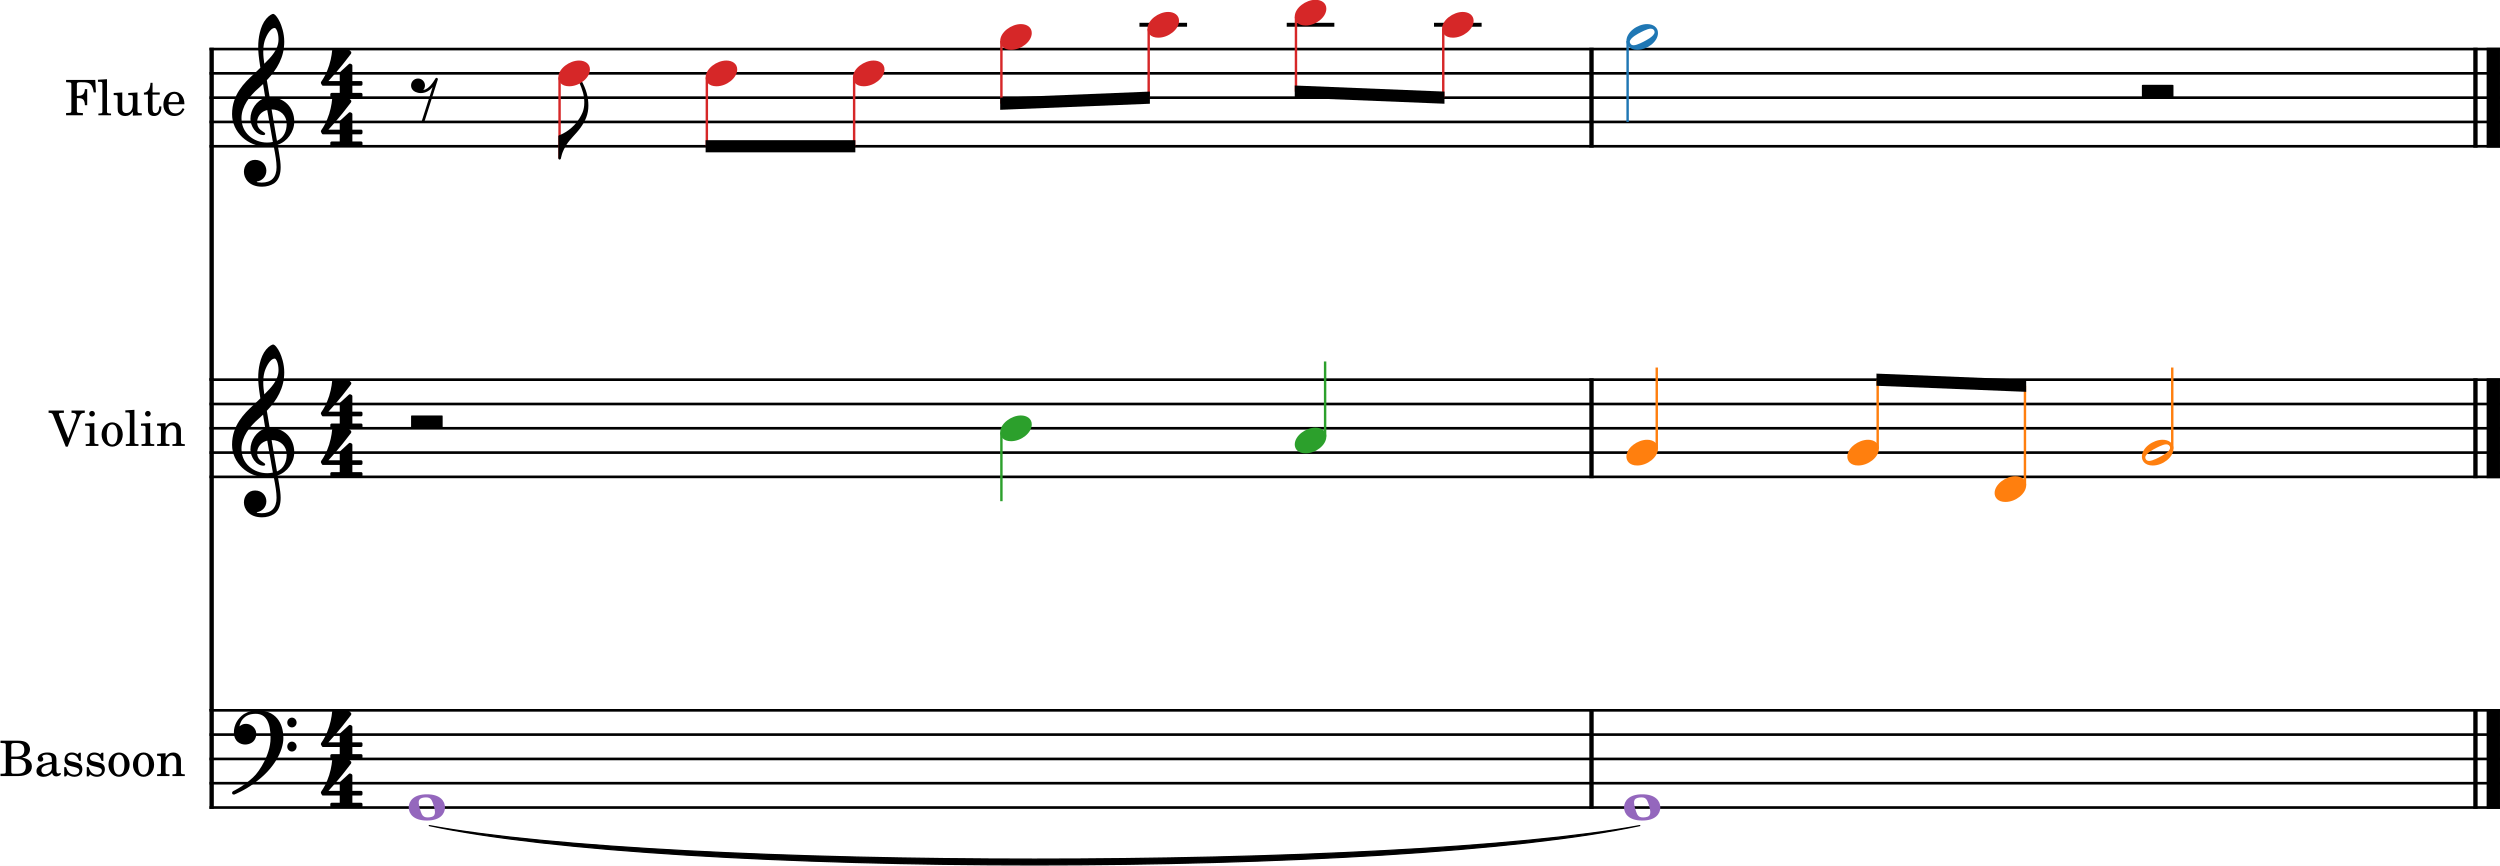
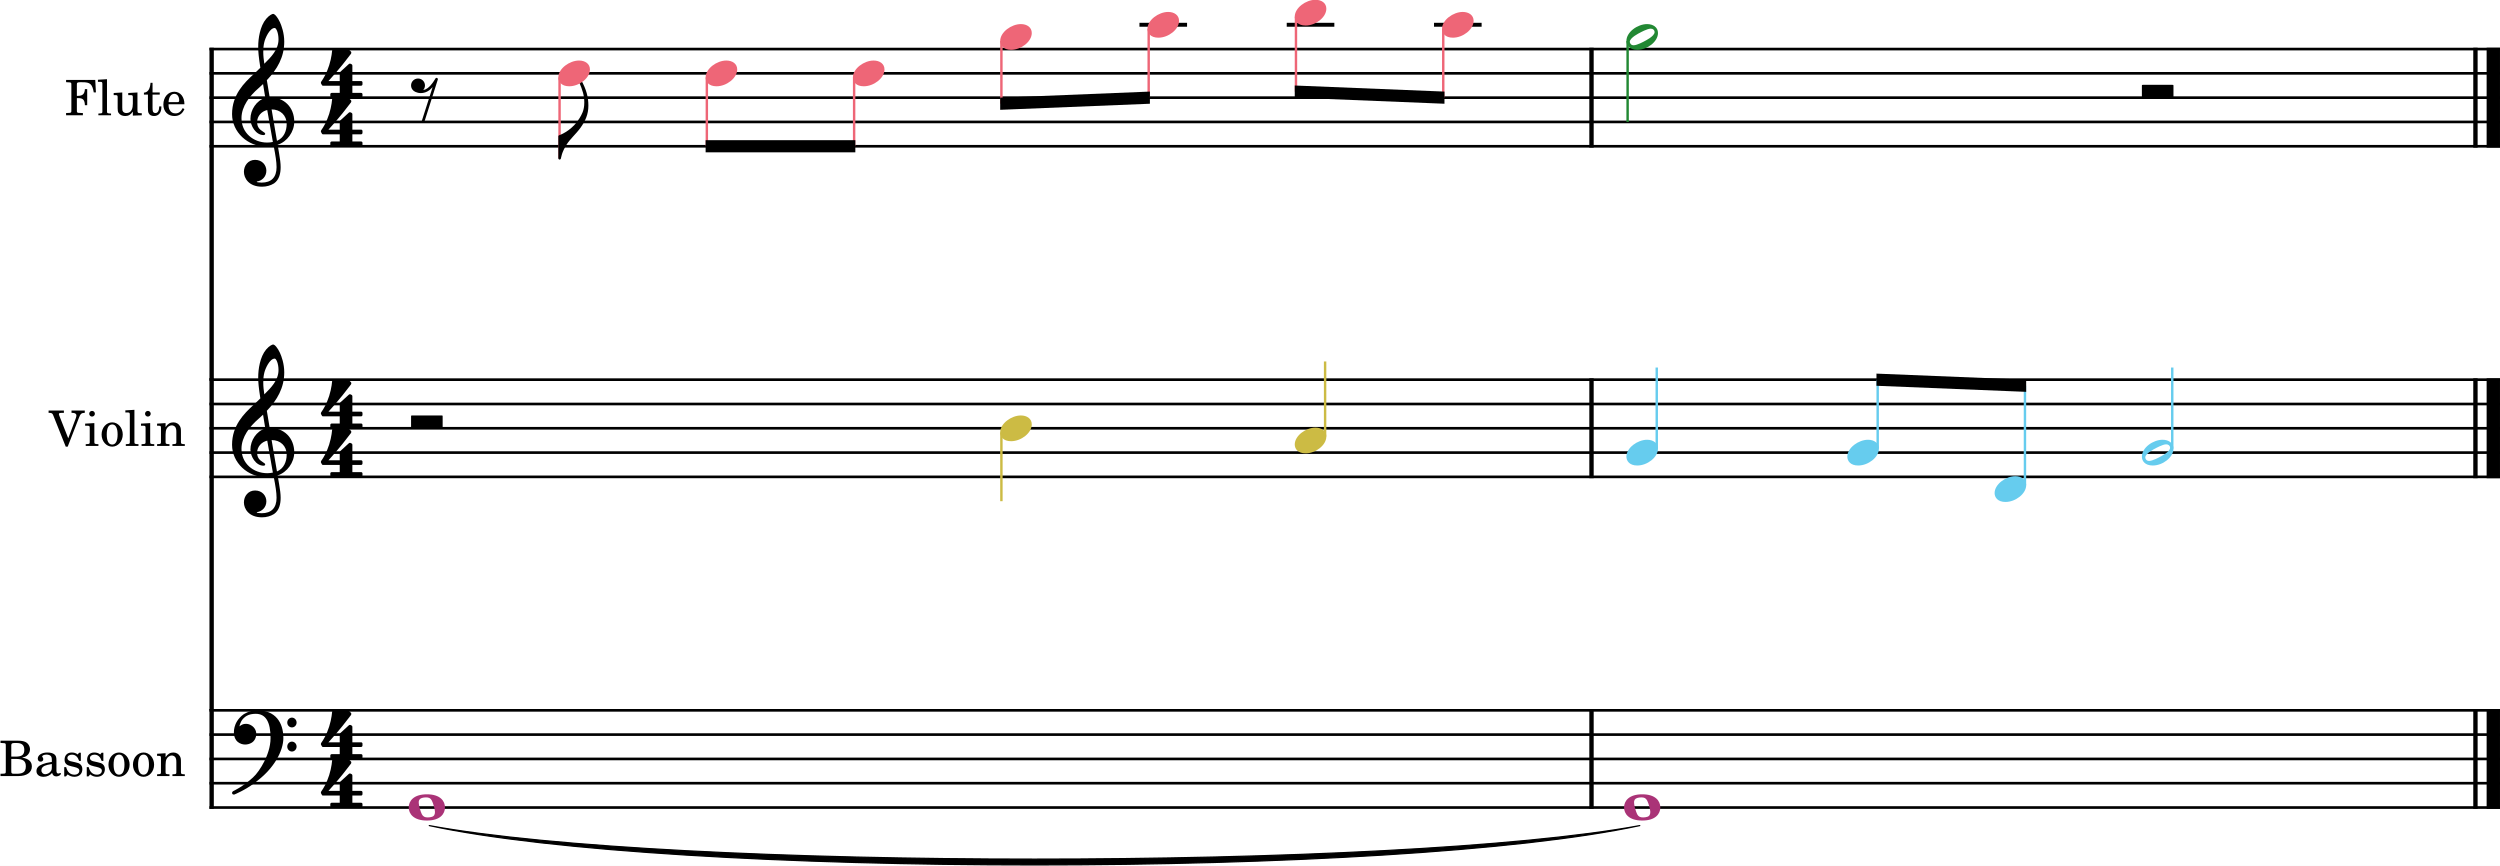
<svg xmlns="http://www.w3.org/2000/svg" width="180.058mm" height="62.361mm" viewBox="0 0 2552 883.864" version="1.2" baseProfile="full">
  <path class="" fill="#ffffff" fill-rule="evenodd" d="M0,0 L2552,0 L2552,883.864 L0,883.864 L0,0 " />
  <polyline class="StaffLines" fill="none" stroke="#000000" stroke-width="2.73" stroke-linejoin="bevel" points="213.803,50.087 2552,50.087" />
  <polyline class="StaffLines" fill="none" stroke="#000000" stroke-width="2.73" stroke-linejoin="bevel" points="213.803,74.89 2552,74.89" />
  <polyline class="StaffLines" fill="none" stroke="#000000" stroke-width="2.73" stroke-linejoin="bevel" points="213.803,99.693 2552,99.693" />
  <polyline class="StaffLines" fill="none" stroke="#000000" stroke-width="2.73" stroke-linejoin="bevel" points="213.803,124.496 2552,124.496" />
  <polyline class="StaffLines" fill="none" stroke="#000000" stroke-width="2.73" stroke-linejoin="bevel" points="213.803,149.299 2552,149.299" />
  <polyline class="StaffLines" fill="none" stroke="#000000" stroke-width="2.73" stroke-linejoin="bevel" points="213.803,387.596 2552,387.596" />
  <polyline class="StaffLines" fill="none" stroke="#000000" stroke-width="2.73" stroke-linejoin="bevel" points="213.803,412.399 2552,412.399" />
  <polyline class="StaffLines" fill="none" stroke="#000000" stroke-width="2.73" stroke-linejoin="bevel" points="213.803,437.202 2552,437.202" />
  <polyline class="StaffLines" fill="none" stroke="#000000" stroke-width="2.73" stroke-linejoin="bevel" points="213.803,462.005 2552,462.005" />
  <polyline class="StaffLines" fill="none" stroke="#000000" stroke-width="2.73" stroke-linejoin="bevel" points="213.803,486.808 2552,486.808" />
  <polyline class="StaffLines" fill="none" stroke="#000000" stroke-width="2.73" stroke-linejoin="bevel" points="213.803,725.105 2552,725.105" />
  <polyline class="StaffLines" fill="none" stroke="#000000" stroke-width="2.73" stroke-linejoin="bevel" points="213.803,749.908 2552,749.908" />
  <polyline class="StaffLines" fill="none" stroke="#000000" stroke-width="2.73" stroke-linejoin="bevel" points="213.803,774.711 2552,774.711" />
  <polyline class="StaffLines" fill="none" stroke="#000000" stroke-width="2.73" stroke-linejoin="bevel" points="213.803,799.514 2552,799.514" />
  <polyline class="StaffLines" fill="none" stroke="#000000" stroke-width="2.73" stroke-linejoin="bevel" points="213.803,824.317 2552,824.317" />
  <path class="InstrumentName" d="M97.203,81.584 L67.453,81.584 L67.453,83.943 L68.344,83.943 C71.203,83.99 72.156,84.146 72.547,84.646 C72.844,85.084 72.844,85.193 72.844,87.74 L72.844,111.537 C72.844,114.099 72.844,114.193 72.547,114.646 C72.156,115.146 71.203,115.349 68.344,115.349 L67.453,115.349 L67.453,117.693 L84.594,117.693 L84.594,115.349 L82.953,115.349 C80.094,115.349 79.156,115.146 78.75,114.646 C78.453,114.193 78.453,114.037 78.453,111.537 L78.453,100.193 L79.453,100.193 C84.594,99.99 86.453,101.849 86.656,107.396 L89,107.396 L89,90.99 L86.656,90.99 C86.344,95.896 84.406,97.787 79.656,97.849 L78.453,97.849 L78.453,86.443 C78.406,84.334 78.906,83.99 81.594,83.943 L83.906,83.943 C92.109,83.896 94.156,85.74 95.703,94.349 L97.906,94.349 L97.203,81.584 M109.203,80.834 L99.953,81.396 L99.953,83.537 L102.406,83.537 C104.25,83.584 104.5,83.896 104.5,86.037 L104.5,113.896 C104.453,114.646 104.406,114.943 104.203,115.193 C103.844,115.646 102.906,115.849 100.75,115.896 L100.406,115.896 L100.406,117.693 L113.344,117.693 L113.344,115.896 L113,115.896 C109.656,115.787 109.203,115.537 109.203,113.74 L109.203,80.834 M135.594,118.037 L144.703,117.693 L144.703,115.537 L143.453,115.537 C140.547,115.443 140.297,115.146 140.297,111.896 L140.297,94.396 L130.906,94.943 L130.906,97.099 L133.453,97.099 C135.344,97.146 135.594,97.443 135.594,99.599 L135.594,105.74 C135.594,110.099 134.547,115.396 129.047,115.396 C127.5,115.396 126.203,114.849 125.547,113.849 C124.906,112.896 124.797,112.396 124.797,109.646 L124.797,94.396 L116.047,94.943 L116.047,97.099 L117.953,97.099 C119.844,97.146 120.094,97.443 120.094,99.599 L120.094,110.396 C120.094,112.943 120.297,114.099 121.047,115.24 C122.406,117.287 124.797,118.443 127.797,118.443 C131.094,118.443 133.406,117.099 135.594,113.896 L135.594,118.037 M155.703,94.396 L155.703,84.49 L153.656,84.49 C153.156,90.99 150.953,94.287 146.906,94.599 L146.906,96.537 L151,96.537 L151,109.287 C151,112.787 151.094,114.037 151.594,115.193 C152.406,117.287 154.406,118.443 157.297,118.443 C161.797,118.443 164.703,115.037 164.703,109.74 C164.703,109.443 164.703,109.099 164.656,108.599 L162.547,108.599 C162.406,113.099 161.094,115.396 158.656,115.396 C157.5,115.396 156.5,114.787 156.156,113.943 C155.844,113.24 155.703,111.99 155.703,110.193 L155.703,96.537 L163.047,96.537 L163.047,94.396 L155.703,94.396 M188.25,106.443 C188.297,98.943 184.047,93.646 177.953,93.646 C171.547,93.646 166.75,99.193 166.75,106.693 C166.75,113.74 171.297,118.443 178.047,118.443 C182.844,118.443 186.203,116.099 188.25,111.349 L186.5,110.396 C184.453,114.24 182.344,115.74 179,115.74 C176.453,115.74 174.594,114.693 173.297,112.443 C172.406,110.943 172,109.193 172.047,106.443 L188.25,106.443 M172.094,104.287 C172.094,100.787 173.703,95.787 177.906,95.787 C180.906,95.787 182.906,98.443 182.906,102.49 C182.906,103.896 182.453,104.287 180.844,104.287 L172.094,104.287 " />
  <path class="InstrumentName" d="M69.656,447.452 L60.5,424.249 C60.25,423.593 60.094,422.952 60.094,422.702 C60.094,421.796 60.953,421.452 63.203,421.452 L65.203,421.452 L65.203,419.093 L49.594,419.093 L49.594,421.452 L50.594,421.452 C52.906,421.499 53.656,422.046 54.453,424.249 L67.094,455.952 L69.094,455.952 L80.609,426.343 C82.109,422.452 83.156,421.546 86.047,421.452 L86.547,421.452 L86.547,419.093 L73,419.093 L73,421.452 L73.953,421.452 C76.5,421.452 78,422.452 78,424.046 C78,424.749 77.75,425.843 77.406,426.843 L69.656,447.452 M93.953,419.452 C92.344,419.452 91.047,420.749 91.047,422.343 C91.047,423.952 92.344,425.249 93.906,425.249 C95.547,425.249 96.844,423.952 96.844,422.343 C96.844,420.749 95.547,419.452 93.953,419.452 M96.297,431.905 L86.906,432.452 L86.906,434.608 L89.453,434.608 C91.344,434.655 91.594,434.952 91.594,437.108 L91.594,451.405 C91.547,452.155 91.5,452.452 91.297,452.702 C90.953,453.155 90,453.358 87.844,453.405 L87.5,453.405 L87.5,455.202 L100.453,455.202 L100.453,453.405 L100.094,453.405 C96.75,453.296 96.297,453.046 96.297,451.249 L96.297,431.905 M114.594,431.155 C108.453,431.155 103.703,436.608 103.703,443.608 C103.703,450.452 108.5,455.952 114.5,455.952 C120.5,455.952 125.297,450.452 125.297,443.546 C125.297,436.702 120.5,431.155 114.594,431.155 M114.594,433.296 C118.094,433.296 120.047,436.952 120.047,443.546 C120.047,450.202 118.094,453.796 114.5,453.796 C110.906,453.796 108.953,450.202 108.953,443.608 C108.953,436.796 110.844,433.296 114.594,433.296 M137.203,418.343 L127.953,418.905 L127.953,421.046 L130.406,421.046 C132.25,421.093 132.5,421.405 132.5,423.546 L132.5,451.405 C132.453,452.155 132.406,452.452 132.203,452.702 C131.844,453.155 130.906,453.358 128.75,453.405 L128.406,453.405 L128.406,455.202 L141.344,455.202 L141.344,453.405 L141,453.405 C137.656,453.296 137.203,453.046 137.203,451.249 L137.203,418.343 M150.953,419.452 C149.344,419.452 148.047,420.749 148.047,422.343 C148.047,423.952 149.344,425.249 150.906,425.249 C152.547,425.249 153.844,423.952 153.844,422.343 C153.844,420.749 152.547,419.452 150.953,419.452 M153.297,431.905 L143.906,432.452 L143.906,434.608 L146.453,434.608 C148.344,434.655 148.594,434.952 148.594,437.108 L148.594,451.405 C148.547,452.155 148.5,452.452 148.297,452.702 C147.953,453.155 147,453.358 144.844,453.405 L144.5,453.405 L144.5,455.202 L157.453,455.202 L157.453,453.405 L157.094,453.405 C153.75,453.296 153.297,453.046 153.297,451.249 L153.297,431.905 M169,431.905 L160.344,432.452 L160.344,434.608 L162.156,434.608 C164.047,434.655 164.297,434.952 164.297,437.108 L164.297,451.405 C164.25,452.155 164.203,452.452 164,452.702 C163.656,453.155 162.703,453.358 160.547,453.405 L160.344,453.405 L160.344,455.202 L173,455.202 L173,453.405 L172.797,453.405 C169.453,453.296 169,453.046 169,451.249 L169,443.858 C169,441.405 169.344,439.155 169.906,437.999 C170.953,435.749 173.203,434.202 175.344,434.202 C176.656,434.202 178.156,434.905 178.906,435.952 C179.656,437.046 180,438.546 180,440.952 L180,451.405 C179.953,452.155 179.906,452.452 179.703,452.702 C179.344,453.155 178.344,453.358 176.203,453.405 L176,453.405 L176,455.202 L188.656,455.202 L188.656,453.405 L188.453,453.405 C185.156,453.296 184.703,453.046 184.703,451.249 L184.703,441.202 C184.703,437.608 184.547,436.702 183.656,434.999 C182.406,432.608 179.906,431.155 176.906,431.155 C173.656,431.155 171.203,432.655 169,435.952 L169,431.905 " />
  <path class="InstrumentName" d="M0.5,756.102 L0.5,758.461 L1.406,758.461 C4.25,758.508 5.203,758.664 5.594,759.164 C5.906,759.602 5.906,759.711 5.906,762.258 L5.906,786.055 C5.906,788.617 5.906,788.711 5.594,789.164 C5.203,789.664 4.25,789.867 1.406,789.867 L0.5,789.867 L0.5,792.211 L18.656,792.211 C27.297,792.211 32.5,788.555 32.5,782.414 C32.5,777.414 29.359,774.555 22.5,773.367 C24.906,772.867 26,772.414 27.297,771.461 C29.359,769.914 30.609,767.461 30.609,764.961 C30.609,761.711 28.609,758.555 25.703,757.305 C23.906,756.508 21.406,756.102 18.453,756.102 L0.5,756.102 M11.5,772.367 L11.5,760.961 C11.5,759.008 12.156,758.508 14.797,758.461 L16.797,758.461 C21.703,758.461 24.797,760.055 24.797,765.508 C24.797,770.461 22.406,772.367 15.953,772.367 L11.5,772.367 M11.5,774.711 L15.906,774.711 C23.547,774.711 26.359,776.758 26.359,782.258 C26.359,788.961 22.156,789.867 16.5,789.867 L14.406,789.867 C11.906,789.867 11.406,789.367 11.5,786.711 L11.5,774.711 M57.594,776.117 C57.594,772.961 57.047,771.367 55.594,770.164 C53.953,768.805 51.5,768.164 48.297,768.164 C42.656,768.164 38.547,770.805 38.547,774.461 C38.547,776.305 39.703,777.508 41.453,777.508 C43.047,777.508 44.156,776.461 44.156,774.961 C44.156,774.305 43.906,773.617 43.406,772.914 C43.094,772.555 43.047,772.461 43.047,772.211 C43.047,771.211 45.047,770.305 47.453,770.305 C49.047,770.305 50.797,770.805 51.594,771.555 C52.547,772.367 52.906,773.555 52.906,775.805 L52.906,777.758 C47.703,778.664 46.047,779.055 43.594,780.008 C39.25,781.617 37.203,783.914 37.203,787.117 C37.203,790.711 40,792.961 44.453,792.961 C47.906,792.961 51,791.555 53.156,789.008 C53.953,791.555 55.203,792.555 57.547,792.555 C59.797,792.555 62.156,791.117 62.156,789.664 C62.156,789.305 61.953,789.055 61.656,789.055 C61.453,789.055 61.25,789.117 60.906,789.258 C60.203,789.555 59.906,789.617 59.5,789.617 C58.094,789.617 57.594,788.711 57.594,786.164 L57.594,776.117 M52.906,782.211 C52.906,785.211 52.75,785.914 51.906,787.211 C50.656,789.055 48.406,790.305 46.203,790.305 C43.906,790.305 42.25,788.664 42.25,786.414 C42.25,784.305 43.297,782.805 45.5,781.758 C47.047,781.055 49,780.555 52.906,779.914 L52.906,782.211 M82.5,768.367 L80.75,768.367 L79.297,770.164 C77.5,768.758 75.703,768.164 73.203,768.164 C68.797,768.164 65.906,771.008 65.906,775.414 C65.906,780.117 68.953,781.305 72.953,782.258 L75.594,782.867 C79.547,783.805 80.953,784.805 80.953,786.805 C80.953,789.164 78.906,790.805 76,790.805 C71.75,790.805 68.75,788.117 67.547,783.117 L65.547,783.117 L65.547,792.555 L67.297,792.555 L69.047,790.508 C71.094,792.164 73.344,792.961 75.906,792.961 C80.797,792.961 84.047,789.914 84.047,785.258 C84.047,783.055 83.344,781.367 81.953,780.211 C80.75,779.164 79.75,778.758 76.703,778.117 L74.203,777.555 C71.453,776.961 71.453,776.961 70.547,776.461 C69.453,775.961 68.797,774.914 68.797,773.805 C68.797,771.758 70.703,770.367 73.453,770.367 C77.547,770.367 79.547,773.258 80.75,776.758 L82.5,776.758 L82.5,768.367 M105.5,768.367 L103.75,768.367 L102.297,770.164 C100.5,768.758 98.703,768.164 96.203,768.164 C91.797,768.164 88.906,771.008 88.906,775.414 C88.906,780.117 91.953,781.305 95.953,782.258 L98.594,782.867 C102.547,783.805 103.953,784.805 103.953,786.805 C103.953,789.164 101.906,790.805 99,790.805 C94.75,790.805 91.75,788.117 90.547,783.117 L88.547,783.117 L88.547,792.555 L90.297,792.555 L92.047,790.508 C94.094,792.164 96.344,792.961 98.906,792.961 C103.797,792.961 107.047,789.914 107.047,785.258 C107.047,783.055 106.344,781.367 104.953,780.211 C103.75,779.164 102.75,778.758 99.703,778.117 L97.203,777.555 C94.453,776.961 94.453,776.961 93.547,776.461 C92.453,775.961 91.797,774.914 91.797,773.805 C91.797,771.758 93.703,770.367 96.453,770.367 C100.547,770.367 102.547,773.258 103.75,776.758 L105.5,776.758 L105.5,768.367 M121.594,768.164 C115.453,768.164 110.703,773.617 110.703,780.617 C110.703,787.461 115.5,792.961 121.5,792.961 C127.5,792.961 132.297,787.461 132.297,780.555 C132.297,773.711 127.5,768.164 121.594,768.164 M121.594,770.305 C125.094,770.305 127.047,773.961 127.047,780.555 C127.047,787.211 125.094,790.805 121.5,790.805 C117.906,790.805 115.953,787.211 115.953,780.617 C115.953,773.805 117.844,770.305 121.594,770.305 M146.594,768.164 C140.453,768.164 135.703,773.617 135.703,780.617 C135.703,787.461 140.5,792.961 146.5,792.961 C152.5,792.961 157.297,787.461 157.297,780.555 C157.297,773.711 152.5,768.164 146.594,768.164 M146.594,770.305 C150.094,770.305 152.047,773.961 152.047,780.555 C152.047,787.211 150.094,790.805 146.5,790.805 C142.906,790.805 140.953,787.211 140.953,780.617 C140.953,773.805 142.844,770.305 146.594,770.305 M169,768.914 L160.344,769.461 L160.344,771.617 L162.156,771.617 C164.047,771.664 164.297,771.961 164.297,774.117 L164.297,788.414 C164.25,789.164 164.203,789.461 164,789.711 C163.656,790.164 162.703,790.367 160.547,790.414 L160.344,790.414 L160.344,792.211 L173,792.211 L173,790.414 L172.797,790.414 C169.453,790.305 169,790.055 169,788.258 L169,780.867 C169,778.414 169.344,776.164 169.906,775.008 C170.953,772.758 173.203,771.211 175.344,771.211 C176.656,771.211 178.156,771.914 178.906,772.961 C179.656,774.055 180,775.555 180,777.961 L180,788.414 C179.953,789.164 179.906,789.461 179.703,789.711 C179.344,790.164 178.344,790.367 176.203,790.414 L176,790.414 L176,792.211 L188.656,792.211 L188.656,790.414 L188.453,790.414 C185.156,790.305 184.703,790.055 184.703,788.258 L184.703,778.211 C184.703,774.617 184.547,773.711 183.656,772.008 C182.406,769.617 179.906,768.164 176.906,768.164 C173.656,768.164 171.203,769.664 169,772.961 L169,768.914 " />
  <path class="TieSegment" stroke="#000000" stroke-width="1.24" stroke-linecap="round" stroke-linejoin="round" fill-rule="evenodd" d="M438.202,842.765 C685.334,888.402 1426.73,888.402 1673.86,842.765 C1426.73,896.339 685.334,896.339 438.202,842.765" />
  <polyline class="BarLine" fill="none" stroke="#000000" stroke-width="4.46" stroke-linejoin="bevel" points="1624.61,48.723 1624.61,150.664" />
  <polyline class="BarLine" fill="none" stroke="#000000" stroke-width="4.46" stroke-linejoin="bevel" points="216.035,48.723 216.035,387.596" />
  <polyline class="BarLine" fill="none" stroke="#000000" stroke-width="4.46" stroke-linejoin="bevel" points="2526.95,48.723 2526.95,150.664" />
  <polyline class="BarLine" fill="none" stroke="#000000" stroke-width="13.64" stroke-linejoin="bevel" points="2545.18,48.723 2545.18,150.664" />
  <polyline class="BarLine" fill="none" stroke="#000000" stroke-width="4.46" stroke-linejoin="bevel" points="1624.61,386.232 1624.61,488.172" />
  <polyline class="BarLine" fill="none" stroke="#000000" stroke-width="4.46" stroke-linejoin="bevel" points="216.035,386.232 216.035,725.105" />
  <polyline class="BarLine" fill="none" stroke="#000000" stroke-width="4.46" stroke-linejoin="bevel" points="2526.95,386.232 2526.95,488.172" />
  <polyline class="BarLine" fill="none" stroke="#000000" stroke-width="13.64" stroke-linejoin="bevel" points="2545.18,386.232 2545.18,488.172" />
  <polyline class="BarLine" fill="none" stroke="#000000" stroke-width="4.46" stroke-linejoin="bevel" points="1624.61,723.74 1624.61,825.681" />
  <polyline class="BarLine" fill="none" stroke="#000000" stroke-width="4.46" stroke-linejoin="bevel" points="216.035,723.74 216.035,825.681" />
  <polyline class="BarLine" fill="none" stroke="#000000" stroke-width="4.46" stroke-linejoin="bevel" points="2526.95,723.74 2526.95,825.681" />
  <polyline class="BarLine" fill="none" stroke="#000000" stroke-width="13.64" stroke-linejoin="bevel" points="2545.18,723.74 2545.18,825.681" />
  <polyline class="LedgerLine" fill="none" stroke="#000000" stroke-width="3.97" stroke-linejoin="bevel" points="1163.15,25.284 1211.75,25.284" />
  <polyline class="LedgerLine" fill="none" stroke="#000000" stroke-width="3.97" stroke-linejoin="bevel" points="1313.5,25.284 1362.1,25.284" />
  <polyline class="LedgerLine" fill="none" stroke="#000000" stroke-width="3.97" stroke-linejoin="bevel" points="1463.84,25.284 1512.44,25.284" />
-   <polyline class="Stem" fill="none" stroke="#d62728" stroke-width="2.48" stroke-linejoin="bevel" points="1322.92,17.049 1322.92,93.543" />
-   <polyline class="Stem" fill="none" stroke="#d62728" stroke-width="2.48" stroke-linejoin="bevel" points="721.539,79.057 721.539,149.299" />
-   <polyline class="Stem" fill="none" stroke="#d62728" stroke-width="2.48" stroke-linejoin="bevel" points="1473.27,29.451 1473.27,99.643" />
-   <polyline class="Stem" fill="none" stroke="#d62728" stroke-width="2.48" stroke-linejoin="bevel" points="571.193,79.057 571.193,161.602" />
-   <polyline class="Stem" fill="none" stroke="#d62728" stroke-width="2.48" stroke-linejoin="bevel" points="1172.58,29.451 1172.58,99.743" />
-   <polyline class="Stem" fill="none" stroke="#1f77b4" stroke-width="2.48" stroke-linejoin="bevel" points="1661.47,41.852 1661.47,124.496" />
-   <polyline class="Stem" fill="none" stroke="#d62728" stroke-width="2.48" stroke-linejoin="bevel" points="871.885,79.057 871.885,149.299" />
-   <polyline class="Stem" fill="none" stroke="#d62728" stroke-width="2.48" stroke-linejoin="bevel" points="1022.23,41.852 1022.23,105.844" />
-   <polyline class="Stem" fill="none" stroke="#2ca02c" stroke-width="2.48" stroke-linejoin="bevel" points="1352.67,445.635 1352.67,368.993" />
-   <polyline class="Stem" fill="none" stroke="#2ca02c" stroke-width="2.48" stroke-linejoin="bevel" points="1022.23,441.369 1022.23,511.611" />
-   <polyline class="Stem" fill="none" stroke="#ff7f0e" stroke-width="2.48" stroke-linejoin="bevel" points="1691.22,458.037 1691.22,375.194" />
-   <polyline class="Stem" fill="none" stroke="#ff7f0e" stroke-width="2.48" stroke-linejoin="bevel" points="1916.74,458.037 1916.74,387.646" />
-   <polyline class="Stem" fill="none" stroke="#ff7f0e" stroke-width="2.48" stroke-linejoin="bevel" points="2067.08,495.241 2067.08,393.746" />
-   <polyline class="Stem" fill="none" stroke="#ff7f0e" stroke-width="2.48" stroke-linejoin="bevel" points="2217.43,458.037 2217.43,375.194" />
+   <polyline class="Stem" fill="none" stroke="#ee6677" stroke-width="2.48" stroke-linejoin="bevel" points="1322.92,17.049 1322.92,93.543" />
+   <polyline class="Stem" fill="none" stroke="#ee6677" stroke-width="2.48" stroke-linejoin="bevel" points="721.539,79.057 721.539,149.299" />
+   <polyline class="Stem" fill="none" stroke="#ee6677" stroke-width="2.48" stroke-linejoin="bevel" points="1473.27,29.451 1473.27,99.643" />
+   <polyline class="Stem" fill="none" stroke="#ee6677" stroke-width="2.48" stroke-linejoin="bevel" points="571.193,79.057 571.193,161.602" />
+   <polyline class="Stem" fill="none" stroke="#ee6677" stroke-width="2.48" stroke-linejoin="bevel" points="1172.58,29.451 1172.58,99.743" />
+   <polyline class="Stem" fill="none" stroke="#228833" stroke-width="2.48" stroke-linejoin="bevel" points="1661.47,41.852 1661.47,124.496" />
+   <polyline class="Stem" fill="none" stroke="#ee6677" stroke-width="2.48" stroke-linejoin="bevel" points="871.885,79.057 871.885,149.299" />
+   <polyline class="Stem" fill="none" stroke="#ee6677" stroke-width="2.48" stroke-linejoin="bevel" points="1022.23,41.852 1022.23,105.844" />
+   <polyline class="Stem" fill="none" stroke="#ccbb44" stroke-width="2.48" stroke-linejoin="bevel" points="1352.67,445.635 1352.67,368.993" />
+   <polyline class="Stem" fill="none" stroke="#ccbb44" stroke-width="2.48" stroke-linejoin="bevel" points="1022.23,441.369 1022.23,511.611" />
+   <polyline class="Stem" fill="none" stroke="#66ccee" stroke-width="2.48" stroke-linejoin="bevel" points="1691.22,458.037 1691.22,375.194" />
+   <polyline class="Stem" fill="none" stroke="#66ccee" stroke-width="2.48" stroke-linejoin="bevel" points="1916.74,458.037 1916.74,387.646" />
+   <polyline class="Stem" fill="none" stroke="#66ccee" stroke-width="2.48" stroke-linejoin="bevel" points="2067.08,495.241 2067.08,393.746" />
+   <polyline class="Stem" fill="none" stroke="#66ccee" stroke-width="2.48" stroke-linejoin="bevel" points="2217.43,458.037 2217.43,375.194" />
  <path class="Hook" transform="matrix(0.992126,0,0,0.992126,569.953,161.701)" d="M0,-0.094 C0,0.594 0.594,1.203 1.297,1.203 C1.797,1.203 2.406,0.797 2.5,0.406 C2.5,0.297 3.406,-3.203 3.5,-3.5 C3.594,-3.906 4.5,-7.703 8.094,-13.594 C12,-20.094 18,-24.797 23,-31.797 C27.906,-38.797 30.906,-45.406 30.906,-54.203 C30.906,-63.297 28.797,-70.906 23.5,-80.609 C23.203,-81.312 22.594,-81.703 22,-81.703 C21.797,-81.703 21.594,-81.703 21.5,-81.609 C21,-81.406 20.797,-81 20.797,-80.406 C20.797,-80.109 20.906,-79.609 21.094,-79.203 C25.094,-69.906 26.703,-64.609 26.703,-57.406 C26.703,-49.109 23.797,-44.797 22,-41.703 C15.5,-30.609 5,-25.203 0.797,-23.797 C0.094,-23.5 0,-23 0,-22.703 L0,-0.094 " />
-   <path class="Note" fill="#d62728" transform="matrix(0.992126,0,0,0.992126,1472.03,25.2837)" d="M0,4.203 C0,8.5 3.094,13.297 11.203,13.297 C21.594,13.297 32.5,4.797 32.5,-4 C32.5,-9.906 27.5,-13.203 21.297,-13.203 C11.594,-13.203 0,-5 0,4.203" />
-   <path class="Note" fill="#d62728" transform="matrix(0.992126,0,0,0.992126,1171.34,25.2837)" d="M0,4.203 C0,8.5 3.094,13.297 11.203,13.297 C21.594,13.297 32.5,4.797 32.5,-4 C32.5,-9.906 27.5,-13.203 21.297,-13.203 C11.594,-13.203 0,-5 0,4.203" />
-   <path class="Note" fill="#d62728" transform="matrix(0.992126,0,0,0.992126,1020.99,37.6853)" d="M0,4.203 C0,8.5 3.094,13.297 11.203,13.297 C21.594,13.297 32.5,4.797 32.5,-4 C32.5,-9.906 27.5,-13.203 21.297,-13.203 C11.594,-13.203 0,-5 0,4.203" />
-   <path class="Note" fill="#d62728" transform="matrix(0.992126,0,0,0.992126,1321.68,12.8821)" d="M0,4.203 C0,8.5 3.094,13.297 11.203,13.297 C21.594,13.297 32.5,4.797 32.5,-4 C32.5,-9.906 27.5,-13.203 21.297,-13.203 C11.594,-13.203 0,-5 0,4.203" />
-   <path class="Note" fill="#d62728" transform="matrix(0.992126,0,0,0.992126,720.299,74.89)" d="M0,4.203 C0,8.5 3.094,13.297 11.203,13.297 C21.594,13.297 32.5,4.797 32.5,-4 C32.5,-9.906 27.5,-13.203 21.297,-13.203 C11.594,-13.203 0,-5 0,4.203" />
-   <path class="Note" fill="#d62728" transform="matrix(0.992126,0,0,0.992126,870.645,74.89)" d="M0,4.203 C0,8.5 3.094,13.297 11.203,13.297 C21.594,13.297 32.5,4.797 32.5,-4 C32.5,-9.906 27.5,-13.203 21.297,-13.203 C11.594,-13.203 0,-5 0,4.203" />
-   <path class="Note" fill="#d62728" transform="matrix(0.992126,0,0,0.992126,569.953,74.89)" d="M0,4.203 C0,8.5 3.094,13.297 11.203,13.297 C21.594,13.297 32.5,4.797 32.5,-4 C32.5,-9.906 27.5,-13.203 21.297,-13.203 C11.594,-13.203 0,-5 0,4.203" />
-   <path class="Note" fill="#1f77b4" transform="matrix(0.992126,0,0,0.992126,1660.23,37.6853)" d="M21.297,-13.203 C11.594,-13.203 0,-5.094 0,4.203 C0,8.5 3.094,13.297 11.203,13.297 C21.594,13.297 32.5,4.797 32.5,-4 C32.5,-9.906 27.5,-13.203 21.297,-13.203 M18.594,4.406 C18.297,4.594 11,8.594 7.5,8.594 C4.203,8.594 3.5,5.906 3.5,5 C3.5,0.797 13.5,-4.094 13.906,-4.297 C14.297,-4.5 21.406,-8.5 25,-8.5 C27.406,-8.5 29,-7.094 29,-4.906 C29,-0.594 18.906,4.203 18.594,4.406" />
-   <path class="Note" fill="#2ca02c" transform="matrix(0.992126,0,0,0.992126,1321.68,449.604)" d="M0,4.203 C0,8.5 3.094,13.297 11.203,13.297 C21.594,13.297 32.5,4.797 32.5,-4 C32.5,-9.906 27.5,-13.203 21.297,-13.203 C11.594,-13.203 0,-5 0,4.203" />
-   <path class="Note" fill="#ff7f0e" transform="matrix(0.992126,0,0,0.992126,1660.23,462.005)" d="M0,4.203 C0,8.5 3.094,13.297 11.203,13.297 C21.594,13.297 32.5,4.797 32.5,-4 C32.5,-9.906 27.5,-13.203 21.297,-13.203 C11.594,-13.203 0,-5 0,4.203" />
-   <path class="Note" fill="#ff7f0e" transform="matrix(0.992126,0,0,0.992126,1885.75,462.005)" d="M0,4.203 C0,8.5 3.094,13.297 11.203,13.297 C21.594,13.297 32.5,4.797 32.5,-4 C32.5,-9.906 27.5,-13.203 21.297,-13.203 C11.594,-13.203 0,-5 0,4.203" />
-   <path class="Note" fill="#ff7f0e" transform="matrix(0.992126,0,0,0.992126,2036.1,499.21)" d="M0,4.203 C0,8.5 3.094,13.297 11.203,13.297 C21.594,13.297 32.5,4.797 32.5,-4 C32.5,-9.906 27.5,-13.203 21.297,-13.203 C11.594,-13.203 0,-5 0,4.203" />
-   <path class="Note" fill="#2ca02c" transform="matrix(0.992126,0,0,0.992126,1020.99,437.202)" d="M0,4.203 C0,8.5 3.094,13.297 11.203,13.297 C21.594,13.297 32.5,4.797 32.5,-4 C32.5,-9.906 27.5,-13.203 21.297,-13.203 C11.594,-13.203 0,-5 0,4.203" />
-   <path class="Note" fill="#ff7f0e" transform="matrix(0.992126,0,0,0.992126,2186.44,462.005)" d="M21.297,-13.203 C11.594,-13.203 0,-5.094 0,4.203 C0,8.5 3.094,13.297 11.203,13.297 C21.594,13.297 32.5,4.797 32.5,-4 C32.5,-9.906 27.5,-13.203 21.297,-13.203 M18.594,4.406 C18.297,4.594 11,8.594 7.5,8.594 C4.203,8.594 3.5,5.906 3.5,5 C3.5,0.797 13.5,-4.094 13.906,-4.297 C14.297,-4.5 21.406,-8.5 25,-8.5 C27.406,-8.5 29,-7.094 29,-4.906 C29,-0.594 18.906,4.203 18.594,4.406" />
-   <path class="Note" fill="#9467bd" transform="matrix(0.992126,0,0,0.992126,1657.84,824.317)" d="M18.703,-13.594 C4.906,-13.594 0,-6.594 0,-0.094 C0,6.406 4.906,13.406 18.703,13.406 C32.5,13.406 37.297,6.406 37.297,-0.094 C37.297,-6.594 32.5,-13.594 18.703,-13.594 M23.797,9.594 C22.594,10 21,10.203 19.5,10.203 C16.703,10.203 14.797,9.406 13.5,6.906 C12.203,4.406 10.406,-2 10.297,-4.703 C10.094,-7.406 11.094,-9 13.5,-9.797 C14.703,-10.203 16.297,-10.406 17.797,-10.406 C20.594,-10.406 22.406,-9.797 23.797,-7.094 C25.203,-4.406 27,2 27,4.5 C27,7.094 26.203,8.906 23.797,9.594" />
-   <path class="Note" fill="#9467bd" transform="matrix(0.992126,0,0,0.992126,417.22,824.317)" d="M18.703,-13.594 C4.906,-13.594 0,-6.594 0,-0.094 C0,6.406 4.906,13.406 18.703,13.406 C32.5,13.406 37.297,6.406 37.297,-0.094 C37.297,-6.594 32.5,-13.594 18.703,-13.594 M23.797,9.594 C22.594,10 21,10.203 19.5,10.203 C16.703,10.203 14.797,9.406 13.5,6.906 C12.203,4.406 10.406,-2 10.297,-4.703 C10.094,-7.406 11.094,-9 13.5,-9.797 C14.703,-10.203 16.297,-10.406 17.797,-10.406 C20.594,-10.406 22.406,-9.797 23.797,-7.094 C25.203,-4.406 27,2 27,4.5 C27,7.094 26.203,8.906 23.797,9.594" />
+   <path class="Note" fill="#ee6677" transform="matrix(0.992126,0,0,0.992126,1472.03,25.2837)" d="M0,4.203 C0,8.5 3.094,13.297 11.203,13.297 C21.594,13.297 32.5,4.797 32.5,-4 C32.5,-9.906 27.5,-13.203 21.297,-13.203 C11.594,-13.203 0,-5 0,4.203" />
+   <path class="Note" fill="#ee6677" transform="matrix(0.992126,0,0,0.992126,1171.34,25.2837)" d="M0,4.203 C0,8.5 3.094,13.297 11.203,13.297 C21.594,13.297 32.5,4.797 32.5,-4 C32.5,-9.906 27.5,-13.203 21.297,-13.203 C11.594,-13.203 0,-5 0,4.203" />
+   <path class="Note" fill="#ee6677" transform="matrix(0.992126,0,0,0.992126,1020.99,37.6853)" d="M0,4.203 C0,8.5 3.094,13.297 11.203,13.297 C21.594,13.297 32.5,4.797 32.5,-4 C32.5,-9.906 27.5,-13.203 21.297,-13.203 C11.594,-13.203 0,-5 0,4.203" />
+   <path class="Note" fill="#ee6677" transform="matrix(0.992126,0,0,0.992126,1321.68,12.8821)" d="M0,4.203 C0,8.5 3.094,13.297 11.203,13.297 C21.594,13.297 32.5,4.797 32.5,-4 C32.5,-9.906 27.5,-13.203 21.297,-13.203 C11.594,-13.203 0,-5 0,4.203" />
+   <path class="Note" fill="#ee6677" transform="matrix(0.992126,0,0,0.992126,720.299,74.89)" d="M0,4.203 C0,8.5 3.094,13.297 11.203,13.297 C21.594,13.297 32.5,4.797 32.5,-4 C32.5,-9.906 27.5,-13.203 21.297,-13.203 C11.594,-13.203 0,-5 0,4.203" />
+   <path class="Note" fill="#ee6677" transform="matrix(0.992126,0,0,0.992126,870.645,74.89)" d="M0,4.203 C0,8.5 3.094,13.297 11.203,13.297 C21.594,13.297 32.5,4.797 32.5,-4 C32.5,-9.906 27.5,-13.203 21.297,-13.203 C11.594,-13.203 0,-5 0,4.203" />
+   <path class="Note" fill="#ee6677" transform="matrix(0.992126,0,0,0.992126,569.953,74.89)" d="M0,4.203 C0,8.5 3.094,13.297 11.203,13.297 C21.594,13.297 32.5,4.797 32.5,-4 C32.5,-9.906 27.5,-13.203 21.297,-13.203 C11.594,-13.203 0,-5 0,4.203" />
+   <path class="Note" fill="#228833" transform="matrix(0.992126,0,0,0.992126,1660.23,37.6853)" d="M21.297,-13.203 C11.594,-13.203 0,-5.094 0,4.203 C0,8.5 3.094,13.297 11.203,13.297 C21.594,13.297 32.5,4.797 32.5,-4 C32.5,-9.906 27.5,-13.203 21.297,-13.203 M18.594,4.406 C18.297,4.594 11,8.594 7.5,8.594 C4.203,8.594 3.5,5.906 3.5,5 C3.5,0.797 13.5,-4.094 13.906,-4.297 C14.297,-4.5 21.406,-8.5 25,-8.5 C27.406,-8.5 29,-7.094 29,-4.906 C29,-0.594 18.906,4.203 18.594,4.406" />
+   <path class="Note" fill="#ccbb44" transform="matrix(0.992126,0,0,0.992126,1321.68,449.604)" d="M0,4.203 C0,8.5 3.094,13.297 11.203,13.297 C21.594,13.297 32.5,4.797 32.5,-4 C32.5,-9.906 27.5,-13.203 21.297,-13.203 C11.594,-13.203 0,-5 0,4.203" />
+   <path class="Note" fill="#66ccee" transform="matrix(0.992126,0,0,0.992126,1660.23,462.005)" d="M0,4.203 C0,8.5 3.094,13.297 11.203,13.297 C21.594,13.297 32.5,4.797 32.5,-4 C32.5,-9.906 27.5,-13.203 21.297,-13.203 C11.594,-13.203 0,-5 0,4.203" />
+   <path class="Note" fill="#66ccee" transform="matrix(0.992126,0,0,0.992126,1885.75,462.005)" d="M0,4.203 C0,8.5 3.094,13.297 11.203,13.297 C21.594,13.297 32.5,4.797 32.5,-4 C32.5,-9.906 27.5,-13.203 21.297,-13.203 C11.594,-13.203 0,-5 0,4.203" />
+   <path class="Note" fill="#66ccee" transform="matrix(0.992126,0,0,0.992126,2036.1,499.21)" d="M0,4.203 C0,8.5 3.094,13.297 11.203,13.297 C21.594,13.297 32.5,4.797 32.5,-4 C32.5,-9.906 27.5,-13.203 21.297,-13.203 C11.594,-13.203 0,-5 0,4.203" />
+   <path class="Note" fill="#ccbb44" transform="matrix(0.992126,0,0,0.992126,1020.99,437.202)" d="M0,4.203 C0,8.5 3.094,13.297 11.203,13.297 C21.594,13.297 32.5,4.797 32.5,-4 C32.5,-9.906 27.5,-13.203 21.297,-13.203 C11.594,-13.203 0,-5 0,4.203" />
+   <path class="Note" fill="#66ccee" transform="matrix(0.992126,0,0,0.992126,2186.44,462.005)" d="M21.297,-13.203 C11.594,-13.203 0,-5.094 0,4.203 C0,8.5 3.094,13.297 11.203,13.297 C21.594,13.297 32.5,4.797 32.5,-4 C32.5,-9.906 27.5,-13.203 21.297,-13.203 M18.594,4.406 C18.297,4.594 11,8.594 7.5,8.594 C4.203,8.594 3.5,5.906 3.5,5 C3.5,0.797 13.5,-4.094 13.906,-4.297 C14.297,-4.5 21.406,-8.5 25,-8.5 C27.406,-8.5 29,-7.094 29,-4.906 C29,-0.594 18.906,4.203 18.594,4.406" />
+   <path class="Note" fill="#aa3377" transform="matrix(0.992126,0,0,0.992126,1657.84,824.317)" d="M18.703,-13.594 C4.906,-13.594 0,-6.594 0,-0.094 C0,6.406 4.906,13.406 18.703,13.406 C32.5,13.406 37.297,6.406 37.297,-0.094 C37.297,-6.594 32.5,-13.594 18.703,-13.594 M23.797,9.594 C22.594,10 21,10.203 19.5,10.203 C16.703,10.203 14.797,9.406 13.5,6.906 C12.203,4.406 10.406,-2 10.297,-4.703 C10.094,-7.406 11.094,-9 13.5,-9.797 C14.703,-10.203 16.297,-10.406 17.797,-10.406 C20.594,-10.406 22.406,-9.797 23.797,-7.094 C25.203,-4.406 27,2 27,4.5 C27,7.094 26.203,8.906 23.797,9.594" />
+   <path class="Note" fill="#aa3377" transform="matrix(0.992126,0,0,0.992126,417.22,824.317)" d="M18.703,-13.594 C4.906,-13.594 0,-6.594 0,-0.094 C0,6.406 4.906,13.406 18.703,13.406 C32.5,13.406 37.297,6.406 37.297,-0.094 C37.297,-6.594 32.5,-13.594 18.703,-13.594 M23.797,9.594 C22.594,10 21,10.203 19.5,10.203 C16.703,10.203 14.797,9.406 13.5,6.906 C12.203,4.406 10.406,-2 10.297,-4.703 C10.094,-7.406 11.094,-9 13.5,-9.797 C14.703,-10.203 16.297,-10.406 17.797,-10.406 C20.594,-10.406 22.406,-9.797 23.797,-7.094 C25.203,-4.406 27,2 27,4.5 C27,7.094 26.203,8.906 23.797,9.594" />
  <path class="Clef" transform="matrix(0.992126,0,0,0.992126,236.87,124.496)" d="M56.203,2.094 C56.203,9.203 53.297,16.5 46.203,19.406 C44.109,7.406 41.406,-8.5 40.703,-12.906 C49.703,-12.906 56.203,-6.797 56.203,2.094 M42,20.594 C40,21 38.109,21.203 36.203,21.203 C21.906,21.203 9.703,11.203 9.703,-3.906 C9.703,-16.094 18.297,-27 27.109,-34.609 C28.797,-36.109 30.406,-37.5 31.906,-39 C32.797,-33.609 33.5,-28.906 34.203,-24.797 C25.094,-22.094 18.906,-12.5 18.906,-3.094 C18.906,3.906 24.406,13.5 32.406,13.5 C33.203,13.5 34.109,13.094 34.109,12.203 C34.109,11.297 33.109,10.797 31.906,10 C28,7.594 25.797,5 25.797,0.094 C25.797,-6 30.297,-10.906 36.203,-12.297 L42,20.594 M33.203,-82.203 C34.109,-86.203 38.703,-96.703 43.906,-96.703 C45.406,-96.703 47.797,-91.812 47.797,-84.906 C47.797,-74.5 40.109,-66.703 33.203,-59.906 C32.609,-63.906 32.109,-67.797 32.109,-72 C32.109,-75.703 32.406,-79.109 33.203,-82.203 M12.203,51.297 C12.203,57.906 17.297,66.609 30.797,66.609 C35.5,66.609 39.609,65.406 43.203,63.203 C48.609,59.406 50,52.797 50,46.5 C50,42.609 49.406,38.109 48.406,32.406 C48.109,30.406 47.5,27.406 46.906,23.5 C56.703,20.297 64,10.094 64,-0.203 C64,-15.297 53.297,-25.5 38.703,-25.5 C37.703,-31.5 36.703,-37.406 35.797,-43 C46.406,-54.109 53.703,-66.609 53.703,-82.5 C53.703,-91.609 50.906,-99 49.297,-102.609 C46.906,-107.703 44,-111.203 42.203,-111.203 C41.5,-111.203 38.406,-110 35.109,-106.109 C28.703,-98.5 26.906,-85.703 26.906,-77.312 C26.906,-71.906 27.406,-67 29.109,-55.797 C29,-55.703 23.797,-50.406 21.703,-48.703 C12.594,-40.203 0,-28.109 0,-8.094 C0,10.594 16.297,25.297 34.906,25.297 C37.797,25.297 40.5,25 42.797,24.594 C44.703,34.203 45.797,41.203 45.797,46.5 C45.797,56.906 40.5,62.406 30.406,62.406 C28,62.406 25.906,61.906 25.703,61.906 C25.609,61.797 25.406,61.703 25.406,61.609 C25.406,61.406 25.609,61.297 25.906,61.203 C30.609,60.5 35.297,56.5 35.297,50.109 C35.297,44.703 31.203,39 23.703,39 C16.703,39 12.203,44.703 12.203,51.297" />
  <path class="Clef" transform="matrix(0.992126,0,0,0.992126,236.87,462.005)" d="M56.203,2.094 C56.203,9.203 53.297,16.5 46.203,19.406 C44.109,7.406 41.406,-8.5 40.703,-12.906 C49.703,-12.906 56.203,-6.797 56.203,2.094 M42,20.594 C40,21 38.109,21.203 36.203,21.203 C21.906,21.203 9.703,11.203 9.703,-3.906 C9.703,-16.094 18.297,-27 27.109,-34.609 C28.797,-36.109 30.406,-37.5 31.906,-39 C32.797,-33.609 33.5,-28.906 34.203,-24.797 C25.094,-22.094 18.906,-12.5 18.906,-3.094 C18.906,3.906 24.406,13.5 32.406,13.5 C33.203,13.5 34.109,13.094 34.109,12.203 C34.109,11.297 33.109,10.797 31.906,10 C28,7.594 25.797,5 25.797,0.094 C25.797,-6 30.297,-10.906 36.203,-12.297 L42,20.594 M33.203,-82.203 C34.109,-86.203 38.703,-96.703 43.906,-96.703 C45.406,-96.703 47.797,-91.812 47.797,-84.906 C47.797,-74.5 40.109,-66.703 33.203,-59.906 C32.609,-63.906 32.109,-67.797 32.109,-72 C32.109,-75.703 32.406,-79.109 33.203,-82.203 M12.203,51.297 C12.203,57.906 17.297,66.609 30.797,66.609 C35.5,66.609 39.609,65.406 43.203,63.203 C48.609,59.406 50,52.797 50,46.5 C50,42.609 49.406,38.109 48.406,32.406 C48.109,30.406 47.5,27.406 46.906,23.5 C56.703,20.297 64,10.094 64,-0.203 C64,-15.297 53.297,-25.5 38.703,-25.5 C37.703,-31.5 36.703,-37.406 35.797,-43 C46.406,-54.109 53.703,-66.609 53.703,-82.5 C53.703,-91.609 50.906,-99 49.297,-102.609 C46.906,-107.703 44,-111.203 42.203,-111.203 C41.5,-111.203 38.406,-110 35.109,-106.109 C28.703,-98.5 26.906,-85.703 26.906,-77.312 C26.906,-71.906 27.406,-67 29.109,-55.797 C29,-55.703 23.797,-50.406 21.703,-48.703 C12.594,-40.203 0,-28.109 0,-8.094 C0,10.594 16.297,25.297 34.906,25.297 C37.797,25.297 40.5,25 42.797,24.594 C44.703,34.203 45.797,41.203 45.797,46.5 C45.797,56.906 40.5,62.406 30.406,62.406 C28,62.406 25.906,61.906 25.703,61.906 C25.609,61.797 25.406,61.703 25.406,61.609 C25.406,61.406 25.609,61.297 25.906,61.203 C30.609,60.5 35.297,56.5 35.297,50.109 C35.297,44.703 31.203,39 23.703,39 C16.703,39 12.203,44.703 12.203,51.297" />
  <path class="Clef" transform="matrix(0.992126,0,0,0.992126,236.87,749.908)" d="M25.406,-25.094 C17.797,-25.094 11.703,-20.703 11.594,-20.703 C5.797,-16.406 3.5,-11.297 2.594,-7.797 C2.094,-6 1.906,-4.203 1.906,-2.5 C1.906,-0.094 2.297,2.094 3.203,4 C4.406,6.703 6.703,8.594 9.703,9.594 C10.906,10 12.203,10.203 13.5,10.203 C15.703,10.203 18,9.594 19.906,8.5 C23,6.797 24.906,3.203 24.906,-0.703 C24.906,-4.203 23.094,-7.406 20.094,-9.297 C18,-10.703 16,-11.094 14.297,-11.094 C13.094,-11.094 12,-10.906 11.094,-10.594 C10.094,-10.203 8.406,-9.203 7.594,-8.5 C7.906,-10.406 9.094,-13.297 10.203,-14.906 C11.297,-16.5 13.5,-18.5 15.203,-19.406 C17.703,-20.797 20.906,-21.406 24.406,-21.406 C34.609,-21.406 39.609,-13.203 39.609,3.594 C39.609,12.906 36.109,21.797 33.109,27.703 C29.797,34.297 25.406,40.609 21.5,44.109 C11.094,53.609 1.297,58.109 1.203,58.109 C1.203,58.109 0,58.797 0,60 C0,60.203 0.094,60.297 0.094,60.5 C0.406,61.5 1.297,61.703 1.906,61.703 C2,61.703 2.297,61.609 2.406,61.609 C2.5,61.609 13.906,56.906 23,49.797 C28.109,46.109 32.703,42.109 36.703,37.797 C40.297,33.906 43.406,29.703 45.906,25.5 C50.297,18 52.797,10.203 52.797,3.5 C52.797,-4.797 50.609,-11.703 46.5,-16.594 C41.797,-22.203 34.703,-25.094 25.406,-25.094 M56.797,-12.406 C56.797,-9.594 59,-7.406 61.609,-7.406 C64.203,-7.406 66.406,-9.594 66.406,-12.406 C66.406,-15.203 64.203,-17.5 61.609,-17.5 C59,-17.5 56.797,-15.203 56.797,-12.406 M56.797,12.297 C56.797,15.094 59,17.406 61.609,17.406 C64.203,17.406 66.406,15.094 66.406,12.297 C66.406,9.5 64.203,7.203 61.609,7.203 C59,7.203 56.797,9.5 56.797,12.297" />
  <path class="TimeSig" transform="matrix(0.992126,0,0,0.992126,326.161,74.89)" d="M20.797,12.703 L20.797,20.094 L12.5,20.094 C11.797,20.094 11.094,20.703 11.094,21.5 L11.094,23.406 C11.094,24.203 11.797,24.797 12.5,24.797 L42.797,24.797 C43.609,24.797 44.203,24.203 44.203,23.406 L44.203,21.5 C44.203,20.703 43.609,20.094 42.797,20.094 L33.797,20.094 L33.797,12.703 L42.797,12.703 C43.609,12.703 44.203,12 44.203,11.203 L44.203,9.297 C44.203,8.594 43.609,7.906 42.797,7.906 L33.797,7.906 L33.797,-8 C33.797,-8.594 33.5,-9.094 33.109,-9.297 L31.906,-9.906 C31.703,-10 31.609,-10 31.406,-10 C31.297,-10 31.297,-10 31.203,-10 C30.906,-10 30.5,-9.906 30.297,-9.703 L21.203,-1.406 C20.906,-1.094 20.797,-0.703 20.797,-0.297 L20.797,7.906 L9.203,7.906 C9.203,7.906 20.406,-4.094 32.203,-19.906 C32.609,-20.406 32.703,-20.906 32.703,-21.297 C32.703,-21.797 32.5,-22.203 32.406,-22.297 L30.203,-24.5 C29.906,-24.703 29.609,-24.906 29.203,-24.906 C28.609,-24.906 15.094,-24.906 14.297,-24.906 C13.594,-24.906 13.094,-24.297 13,-23.703 C13,-23.703 12.5,-16.297 9.906,-8.203 C7.297,-0.094 4.297,4.906 1.703,8.594 C1.703,8.594 1.406,9.094 1.406,9.703 C1.406,9.906 1.406,10.094 1.5,10.297 C1.797,11 2.5,12.094 2.5,12.094 C2.5,12.094 2.703,12.703 3.594,12.703 L20.797,12.703 " />
  <path class="TimeSig" transform="matrix(0.992126,0,0,0.992126,326.161,124.496)" d="M20.797,12.703 L20.797,20.094 L12.5,20.094 C11.797,20.094 11.094,20.703 11.094,21.5 L11.094,23.406 C11.094,24.203 11.797,24.797 12.5,24.797 L42.797,24.797 C43.609,24.797 44.203,24.203 44.203,23.406 L44.203,21.5 C44.203,20.703 43.609,20.094 42.797,20.094 L33.797,20.094 L33.797,12.703 L42.797,12.703 C43.609,12.703 44.203,12 44.203,11.203 L44.203,9.297 C44.203,8.594 43.609,7.906 42.797,7.906 L33.797,7.906 L33.797,-8 C33.797,-8.594 33.5,-9.094 33.109,-9.297 L31.906,-9.906 C31.703,-10 31.609,-10 31.406,-10 C31.297,-10 31.297,-10 31.203,-10 C30.906,-10 30.5,-9.906 30.297,-9.703 L21.203,-1.406 C20.906,-1.094 20.797,-0.703 20.797,-0.297 L20.797,7.906 L9.203,7.906 C9.203,7.906 20.406,-4.094 32.203,-19.906 C32.609,-20.406 32.703,-20.906 32.703,-21.297 C32.703,-21.797 32.5,-22.203 32.406,-22.297 L30.203,-24.5 C29.906,-24.703 29.609,-24.906 29.203,-24.906 C28.609,-24.906 15.094,-24.906 14.297,-24.906 C13.594,-24.906 13.094,-24.297 13,-23.703 C13,-23.703 12.5,-16.297 9.906,-8.203 C7.297,-0.094 4.297,4.906 1.703,8.594 C1.703,8.594 1.406,9.094 1.406,9.703 C1.406,9.906 1.406,10.094 1.5,10.297 C1.797,11 2.5,12.094 2.5,12.094 C2.5,12.094 2.703,12.703 3.594,12.703 L20.797,12.703 " />
  <path class="TimeSig" transform="matrix(0.992126,0,0,0.992126,326.161,412.399)" d="M20.797,12.703 L20.797,20.094 L12.5,20.094 C11.797,20.094 11.094,20.703 11.094,21.5 L11.094,23.406 C11.094,24.203 11.797,24.797 12.5,24.797 L42.797,24.797 C43.609,24.797 44.203,24.203 44.203,23.406 L44.203,21.5 C44.203,20.703 43.609,20.094 42.797,20.094 L33.797,20.094 L33.797,12.703 L42.797,12.703 C43.609,12.703 44.203,12 44.203,11.203 L44.203,9.297 C44.203,8.594 43.609,7.906 42.797,7.906 L33.797,7.906 L33.797,-8 C33.797,-8.594 33.5,-9.094 33.109,-9.297 L31.906,-9.906 C31.703,-10 31.609,-10 31.406,-10 C31.297,-10 31.297,-10 31.203,-10 C30.906,-10 30.5,-9.906 30.297,-9.703 L21.203,-1.406 C20.906,-1.094 20.797,-0.703 20.797,-0.297 L20.797,7.906 L9.203,7.906 C9.203,7.906 20.406,-4.094 32.203,-19.906 C32.609,-20.406 32.703,-20.906 32.703,-21.297 C32.703,-21.797 32.5,-22.203 32.406,-22.297 L30.203,-24.5 C29.906,-24.703 29.609,-24.906 29.203,-24.906 C28.609,-24.906 15.094,-24.906 14.297,-24.906 C13.594,-24.906 13.094,-24.297 13,-23.703 C13,-23.703 12.5,-16.297 9.906,-8.203 C7.297,-0.094 4.297,4.906 1.703,8.594 C1.703,8.594 1.406,9.094 1.406,9.703 C1.406,9.906 1.406,10.094 1.5,10.297 C1.797,11 2.5,12.094 2.5,12.094 C2.5,12.094 2.703,12.703 3.594,12.703 L20.797,12.703 " />
  <path class="TimeSig" transform="matrix(0.992126,0,0,0.992126,326.161,462.005)" d="M20.797,12.703 L20.797,20.094 L12.5,20.094 C11.797,20.094 11.094,20.703 11.094,21.5 L11.094,23.406 C11.094,24.203 11.797,24.797 12.5,24.797 L42.797,24.797 C43.609,24.797 44.203,24.203 44.203,23.406 L44.203,21.5 C44.203,20.703 43.609,20.094 42.797,20.094 L33.797,20.094 L33.797,12.703 L42.797,12.703 C43.609,12.703 44.203,12 44.203,11.203 L44.203,9.297 C44.203,8.594 43.609,7.906 42.797,7.906 L33.797,7.906 L33.797,-8 C33.797,-8.594 33.5,-9.094 33.109,-9.297 L31.906,-9.906 C31.703,-10 31.609,-10 31.406,-10 C31.297,-10 31.297,-10 31.203,-10 C30.906,-10 30.5,-9.906 30.297,-9.703 L21.203,-1.406 C20.906,-1.094 20.797,-0.703 20.797,-0.297 L20.797,7.906 L9.203,7.906 C9.203,7.906 20.406,-4.094 32.203,-19.906 C32.609,-20.406 32.703,-20.906 32.703,-21.297 C32.703,-21.797 32.5,-22.203 32.406,-22.297 L30.203,-24.5 C29.906,-24.703 29.609,-24.906 29.203,-24.906 C28.609,-24.906 15.094,-24.906 14.297,-24.906 C13.594,-24.906 13.094,-24.297 13,-23.703 C13,-23.703 12.5,-16.297 9.906,-8.203 C7.297,-0.094 4.297,4.906 1.703,8.594 C1.703,8.594 1.406,9.094 1.406,9.703 C1.406,9.906 1.406,10.094 1.5,10.297 C1.797,11 2.5,12.094 2.5,12.094 C2.5,12.094 2.703,12.703 3.594,12.703 L20.797,12.703 " />
  <path class="TimeSig" transform="matrix(0.992126,0,0,0.992126,326.161,749.908)" d="M20.797,12.703 L20.797,20.094 L12.5,20.094 C11.797,20.094 11.094,20.703 11.094,21.5 L11.094,23.406 C11.094,24.203 11.797,24.797 12.5,24.797 L42.797,24.797 C43.609,24.797 44.203,24.203 44.203,23.406 L44.203,21.5 C44.203,20.703 43.609,20.094 42.797,20.094 L33.797,20.094 L33.797,12.703 L42.797,12.703 C43.609,12.703 44.203,12 44.203,11.203 L44.203,9.297 C44.203,8.594 43.609,7.906 42.797,7.906 L33.797,7.906 L33.797,-8 C33.797,-8.594 33.5,-9.094 33.109,-9.297 L31.906,-9.906 C31.703,-10 31.609,-10 31.406,-10 C31.297,-10 31.297,-10 31.203,-10 C30.906,-10 30.5,-9.906 30.297,-9.703 L21.203,-1.406 C20.906,-1.094 20.797,-0.703 20.797,-0.297 L20.797,7.906 L9.203,7.906 C9.203,7.906 20.406,-4.094 32.203,-19.906 C32.609,-20.406 32.703,-20.906 32.703,-21.297 C32.703,-21.797 32.5,-22.203 32.406,-22.297 L30.203,-24.5 C29.906,-24.703 29.609,-24.906 29.203,-24.906 C28.609,-24.906 15.094,-24.906 14.297,-24.906 C13.594,-24.906 13.094,-24.297 13,-23.703 C13,-23.703 12.5,-16.297 9.906,-8.203 C7.297,-0.094 4.297,4.906 1.703,8.594 C1.703,8.594 1.406,9.094 1.406,9.703 C1.406,9.906 1.406,10.094 1.5,10.297 C1.797,11 2.5,12.094 2.5,12.094 C2.5,12.094 2.703,12.703 3.594,12.703 L20.797,12.703 " />
  <path class="TimeSig" transform="matrix(0.992126,0,0,0.992126,326.161,799.514)" d="M20.797,12.703 L20.797,20.094 L12.5,20.094 C11.797,20.094 11.094,20.703 11.094,21.5 L11.094,23.406 C11.094,24.203 11.797,24.797 12.5,24.797 L42.797,24.797 C43.609,24.797 44.203,24.203 44.203,23.406 L44.203,21.5 C44.203,20.703 43.609,20.094 42.797,20.094 L33.797,20.094 L33.797,12.703 L42.797,12.703 C43.609,12.703 44.203,12 44.203,11.203 L44.203,9.297 C44.203,8.594 43.609,7.906 42.797,7.906 L33.797,7.906 L33.797,-8 C33.797,-8.594 33.5,-9.094 33.109,-9.297 L31.906,-9.906 C31.703,-10 31.609,-10 31.406,-10 C31.297,-10 31.297,-10 31.203,-10 C30.906,-10 30.5,-9.906 30.297,-9.703 L21.203,-1.406 C20.906,-1.094 20.797,-0.703 20.797,-0.297 L20.797,7.906 L9.203,7.906 C9.203,7.906 20.406,-4.094 32.203,-19.906 C32.609,-20.406 32.703,-20.906 32.703,-21.297 C32.703,-21.797 32.5,-22.203 32.406,-22.297 L30.203,-24.5 C29.906,-24.703 29.609,-24.906 29.203,-24.906 C28.609,-24.906 15.094,-24.906 14.297,-24.906 C13.594,-24.906 13.094,-24.297 13,-23.703 C13,-23.703 12.5,-16.297 9.906,-8.203 C7.297,-0.094 4.297,4.906 1.703,8.594 C1.703,8.594 1.406,9.094 1.406,9.703 C1.406,9.906 1.406,10.094 1.5,10.297 C1.797,11 2.5,12.094 2.5,12.094 C2.5,12.094 2.703,12.703 3.594,12.703 L20.797,12.703 " />
  <path class="Rest" transform="matrix(0.992126,0,0,0.992126,2186.44,99.6932)" d="M0,-1 C0,0.406 0,0.406 1.406,0.406 L31.109,0.406 C32.5,0.406 32.5,0.406 32.5,-1 L32.5,-11.797 C32.5,-13.203 32.5,-13.203 31.109,-13.203 L1.406,-13.203 C0,-13.203 0,-13.203 0,-11.797 L0,-1 " />
  <path class="Rest" transform="matrix(0.992126,0,0,0.992126,419.607,99.6932)" d="M26.703,-20.297 C26.609,-20.297 26.406,-20.406 26.297,-20.406 C25.703,-20.406 25.203,-20.094 25,-19.594 C24.594,-19 21.5,-13.094 17,-9.797 C15.703,-8.797 14.094,-8.094 12.5,-7.797 C13.594,-9.094 14.297,-10.703 14.297,-12.594 C14.297,-16.5 11.094,-19.703 7.203,-19.703 C3.203,-19.703 0,-16.5 0,-12.594 C0,-9.5 1.906,-7 4.5,-5.906 C6,-5.203 8,-4.703 10,-4.703 C12.906,-4.703 16,-5.594 18.703,-7.594 C19.906,-8.5 21.094,-9.703 22.203,-10.906 L10.797,24.703 L13.5,25.5 L27.5,-18.594 C27.609,-18.703 27.609,-18.906 27.609,-19.094 C27.609,-19.594 27.297,-20 26.703,-20.297" />
  <path class="Rest" transform="matrix(0.992126,0,0,0.992126,419.607,437.202)" d="M0,-1 C0,0.406 0,0.406 1.406,0.406 L31.109,0.406 C32.5,0.406 32.5,0.406 32.5,-1 L32.5,-11.797 C32.5,-13.203 32.5,-13.203 31.109,-13.203 L1.406,-13.203 C0,-13.203 0,-13.203 0,-11.797 L0,-1 " />
  <path class="Beam" fill-rule="evenodd" d="M1020.99,99.688 L1173.82,93.487 L1173.82,105.899 L1020.99,112.1 L1020.99,99.688 " />
  <path class="Beam" fill-rule="evenodd" d="M720.299,143.099 L873.125,143.099 L873.125,155.5 L720.299,155.5 L720.299,143.099 " />
  <path class="Beam" fill-rule="evenodd" d="M1321.68,87.287 L1474.51,93.487 L1474.51,105.899 L1321.68,99.698 L1321.68,87.287 " />
  <path class="Beam" fill-rule="evenodd" d="M1915.5,381.39 L2068.32,387.591 L2068.32,400.002 L1915.5,393.802 L1915.5,381.39 " />
</svg>
